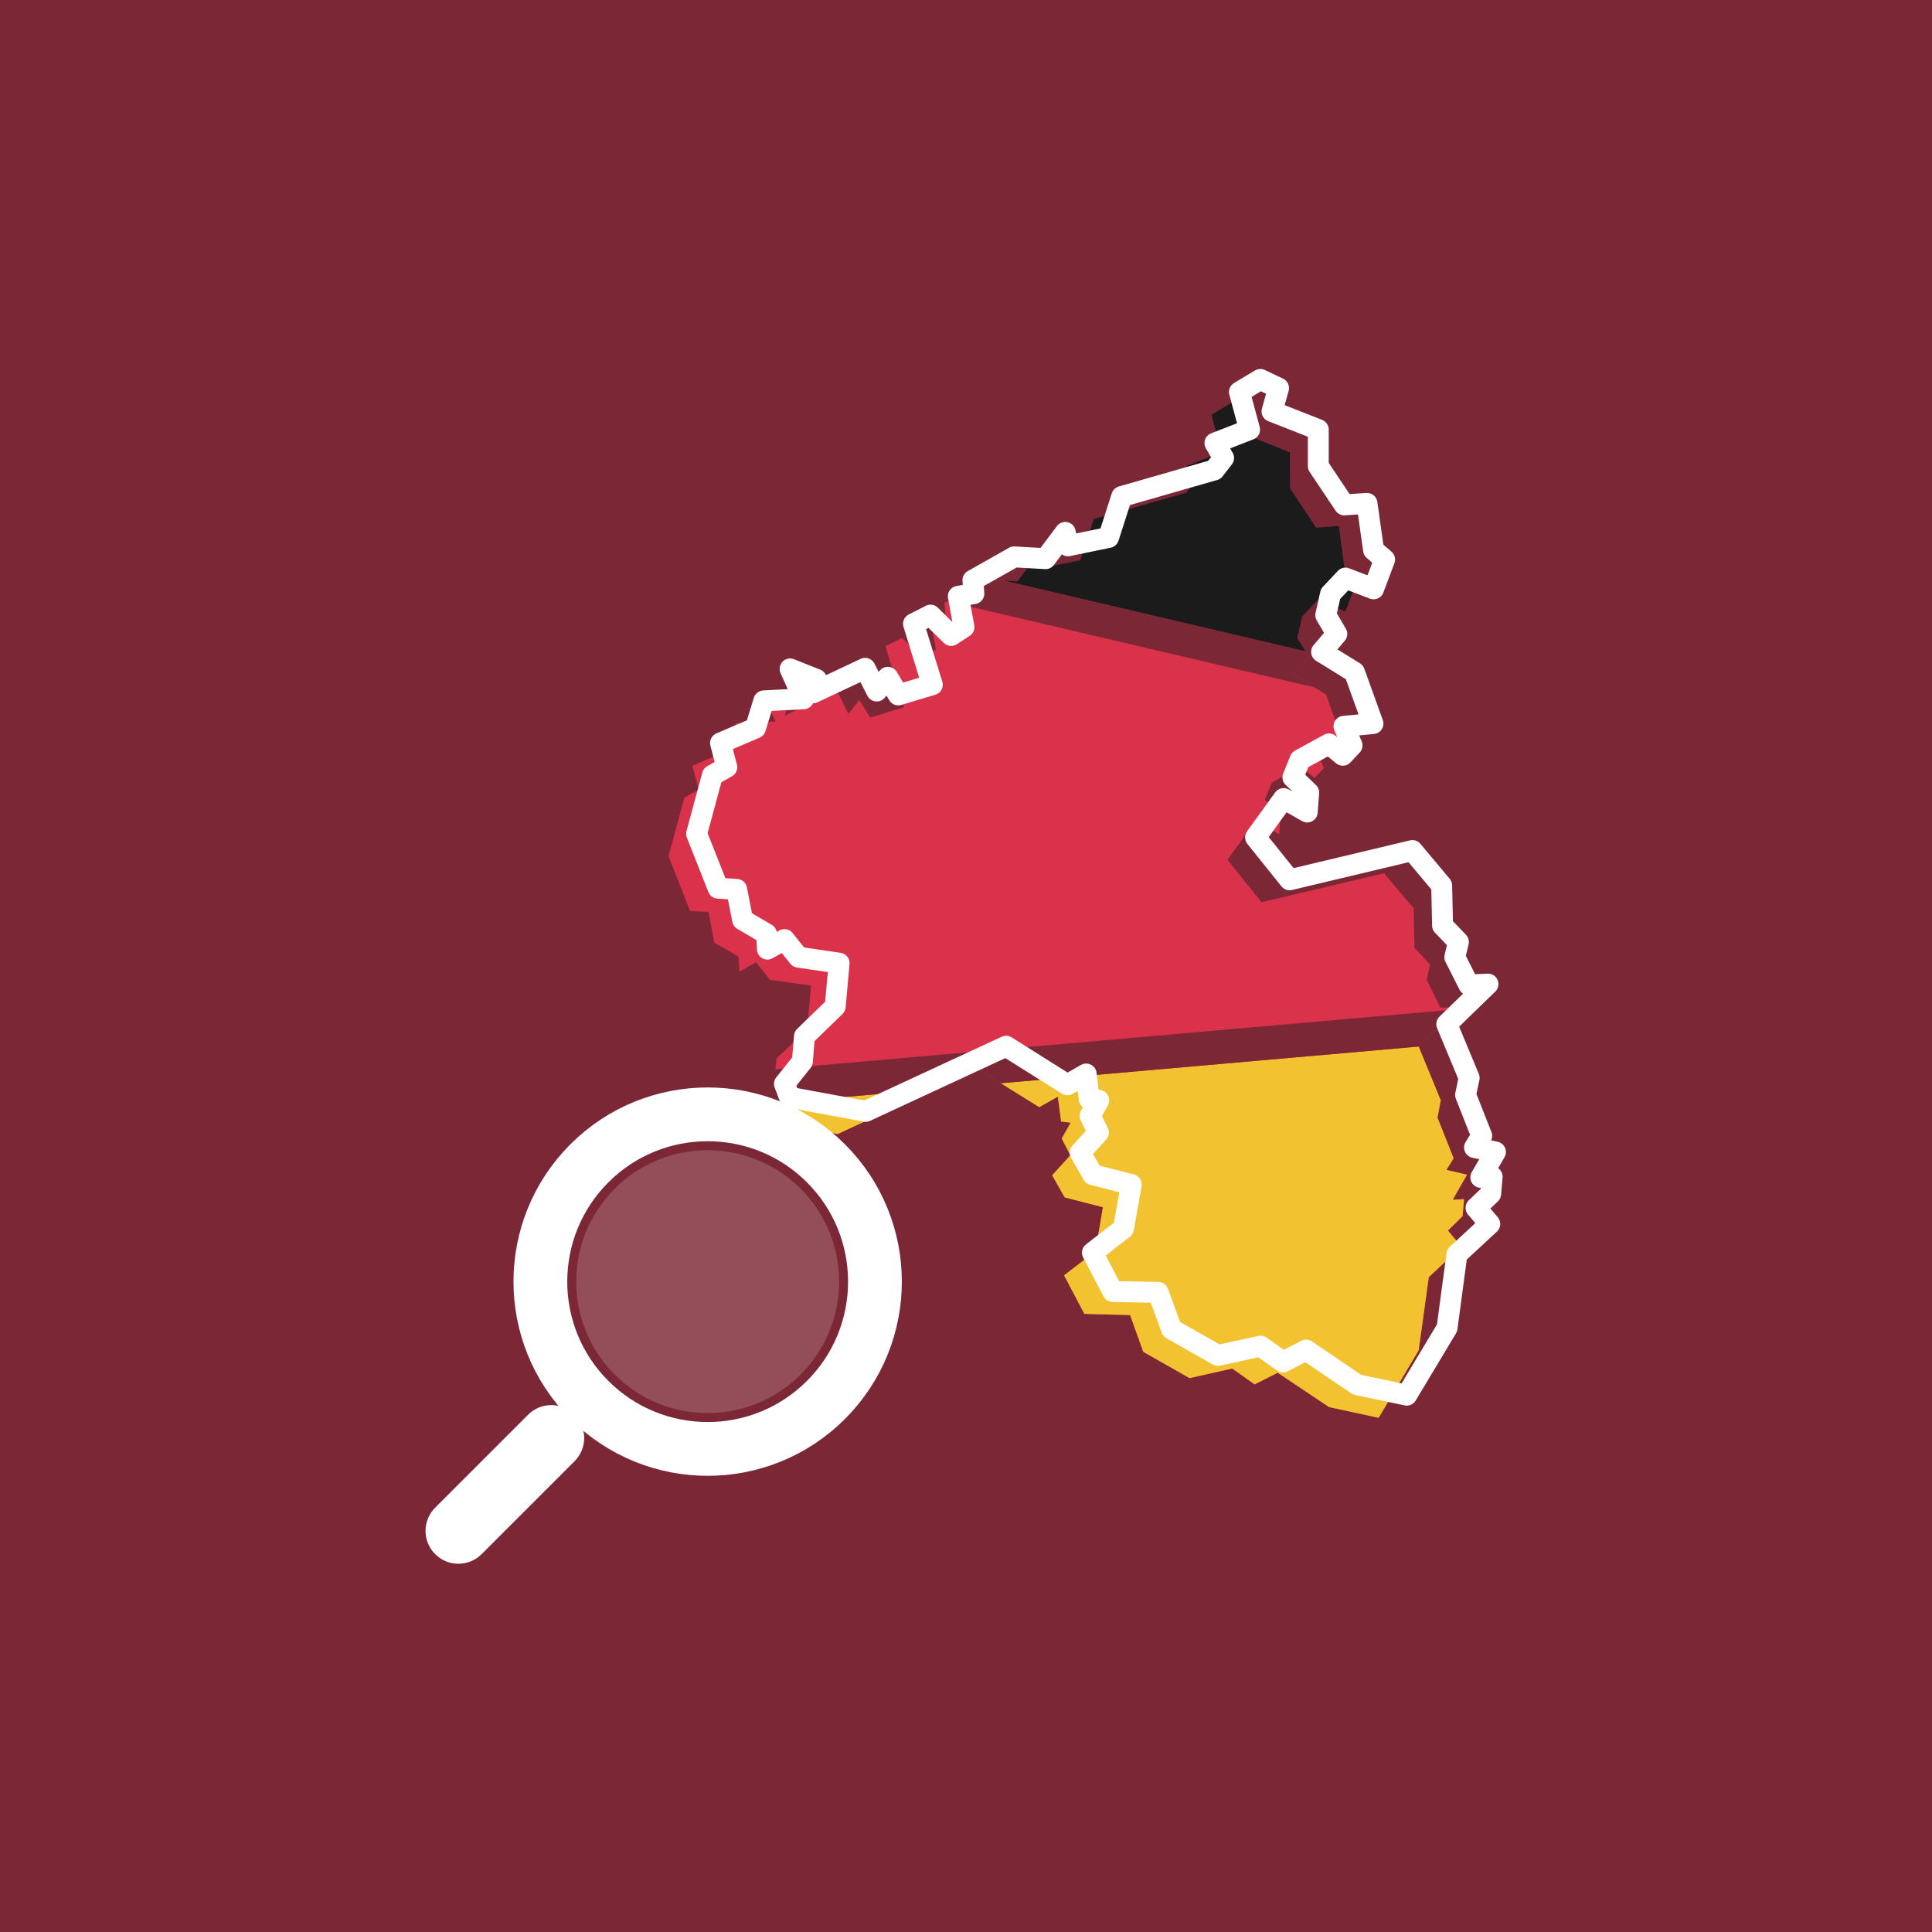
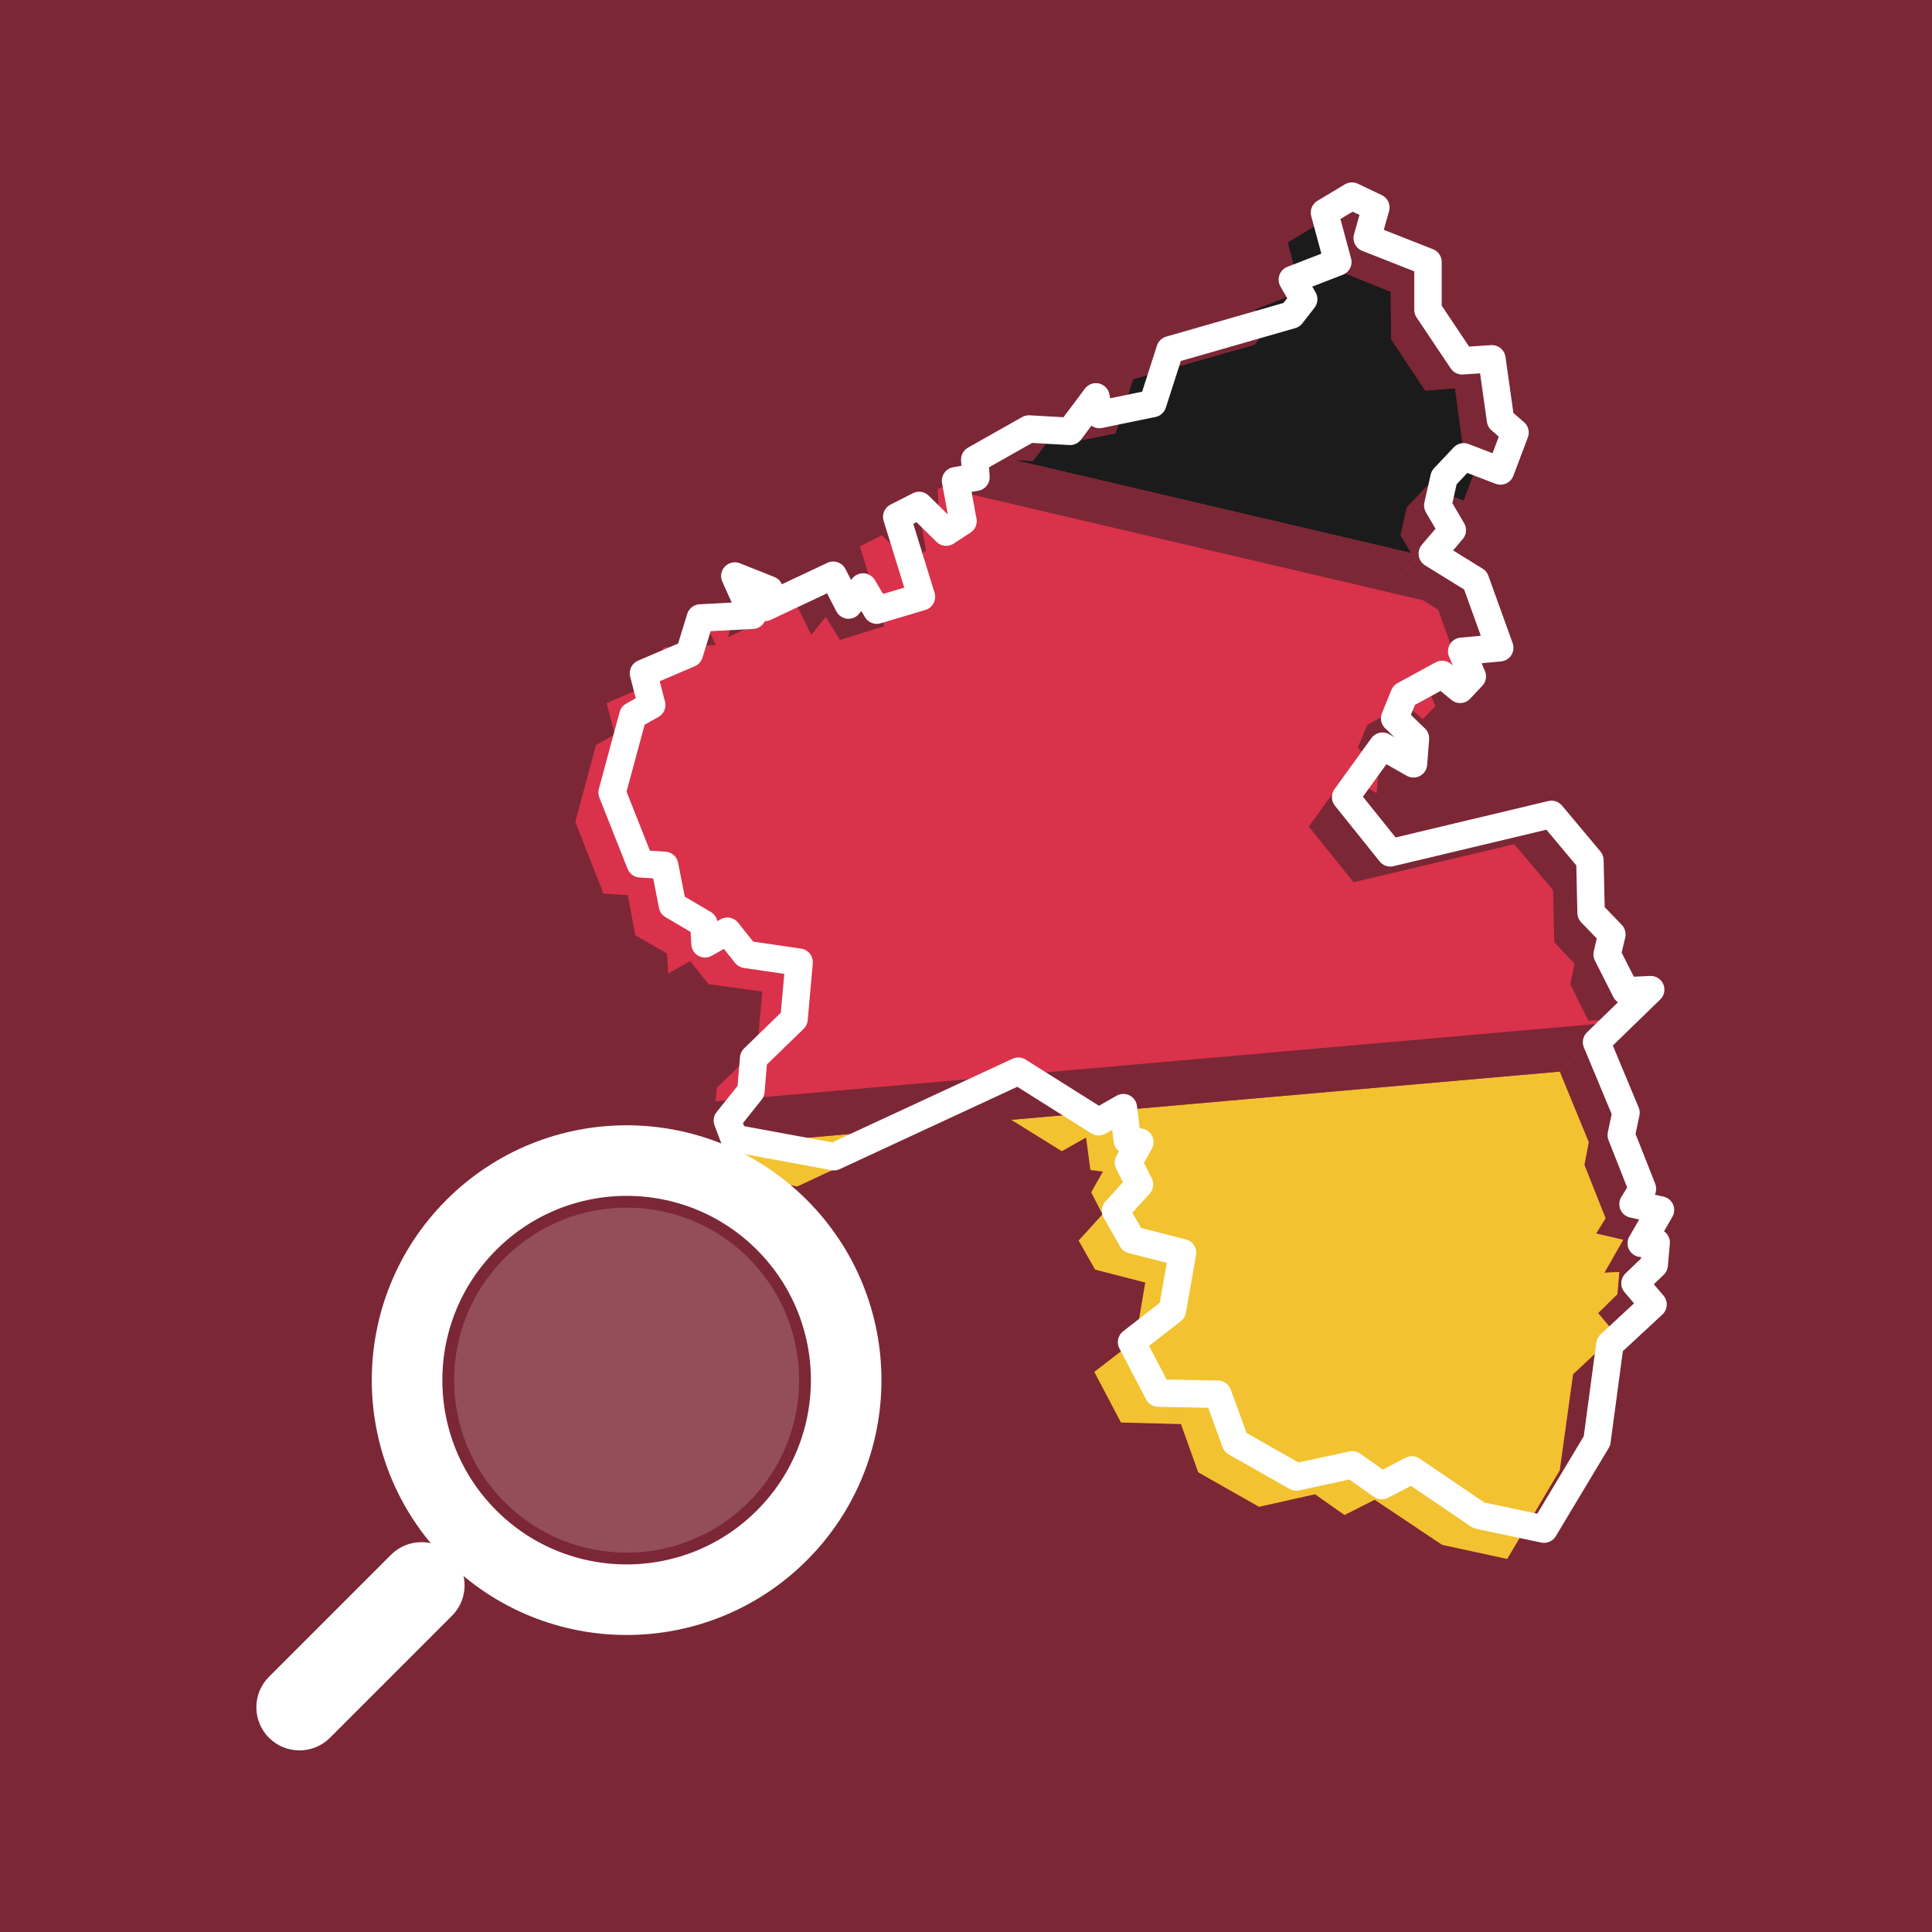
<svg xmlns="http://www.w3.org/2000/svg" viewBox="0 0 512 512">
  <defs>
    <clipPath id="land">
      <path d="M315.6,73.6 L321.7,76.4 L319.5,84.2 L334.9,90.4 L335.0,102.5 L343.7,115.6 L351.3,115.0 L353.4,130.6 L357.2,133.9 L353.5,143.7 L344.1,140.0 L339.0,145.4 L337.4,152.5 L341.2,158.8 L336.1,164.7 L347.0,171.5 L353.2,188.8 L343.6,189.7 L346.3,196.1 L343.1,199.4 L338.5,195.6 L328.9,200.9 L326.5,206.7 L331.8,211.8 L331.3,218.3 L323.4,213.8 L314.0,226.8 L325.4,241.0 L366.4,231.3 L376.3,243.0 L376.6,256.3 L381.8,261.8 L380.7,267.0 L385.3,276.3 L391.7,276.0 L378.0,289.3 L385.4,307.3 L384.3,313.1 L389.7,326.7 L387.3,330.6 L394.2,332.2 L389.4,340.6 L393.2,340.4 L392.7,346.1 L387.8,350.9 L392.3,356.3 L381.4,366.5 L378.0,391.0 L364.6,413.6 L348.0,410.0 L330.8,398.5 L323.1,402.4 L315.6,397.1 L301.3,400.3 L285.8,391.5 L281.4,379.2 L266.1,378.8 L259.3,365.9 L269.8,357.8 L272.3,343.1 L259.5,339.8 L255.3,332.4 L261.4,325.7 L258.5,320.1 L261.5,314.8 L258.3,314.4 L257.2,306.1 L251.0,309.6 L230.4,296.8 L183.5,318.6 L157.9,313.8 L156.3,309.3 L162.3,301.8 L163.0,293.4 L173.3,283.5 L174.6,268.9 L160.9,267.0 L156.2,261.1 L150.6,264.3 L150.3,259.2 L142.2,254.5 L140.3,244.3 L134.1,243.9 L126.9,225.6 L132.2,206.0 L137.0,203.3 L134.9,195.3 L146.5,190.3 L149.4,181.1 L162.7,180.5 L158.1,170.4 L166.9,174.0 L165.9,178.5 L183.3,170.2 L187.1,177.9 L190.8,173.3 L194.4,179.2 L205.7,175.7 L199.5,155.3 L205.1,152.5 L212.0,159.2 L216.4,156.4 L214.5,146.2 L219.6,145.3 L219.3,140.8 L233.2,132.9 L243.6,133.6 L250.3,124.8 L251.2,129.2 L264.7,126.5 L269.2,112.7 L300.2,103.9 L303.2,99.8 L300.3,94.9 L311.9,90.4 L308.6,77.8 L315.6,73.6 Z" />
    </clipPath>
  </defs>
  <rect width="512" height="512" rx="0" fill="#7b2736" />
-   <g transform="translate(76.7,48.3) scale(0.7917)">
+   <g transform="translate(20.6,-16.6) scale(1.039)">
    <g clip-path="url(#land)">
      <g transform="translate(100,66) scale(0.9444) translate(-76,-76)">
        <rect width="512" height="512" fill="#d9324a" />
        <polygon points="0,0 512,0 512,215 0,95" fill="#1b1b1b" />
        <polygon points="0,345 512,300 512,512 0,512" fill="#f2c230" />
        <polygon points="0,95 512,215 512,227 0,107" fill="#7b2736" />
        <polygon points="0,333 512,288 512,300 0,345" fill="#7b2736" />
      </g>
    </g>
    <path d="M325.0,66.0 L331.1,68.9 L328.9,76.7 L344.4,82.8 L344.4,95.0 L353.1,108.0 L360.7,107.5 L362.9,123.1 L366.6,126.3 L362.9,136.1 L353.5,132.5 L348.5,137.8 L346.9,144.9 L350.6,151.2 L345.5,157.2 L356.5,164.0 L362.7,181.2 L353.0,182.1 L355.7,188.5 L352.6,191.8 L348.0,188.0 L338.3,193.3 L335.9,199.2 L341.2,204.3 L340.7,210.8 L332.8,206.3 L323.4,219.3 L334.8,233.5 L375.9,223.7 L385.7,235.4 L386.0,248.8 L391.3,254.3 L390.1,259.4 L394.8,268.7 L401.2,268.4 L387.4,281.8 L394.9,299.8 L393.7,305.5 L399.1,319.2 L396.7,323.1 L403.7,324.6 L398.8,333.1 L402.6,332.9 L402.1,338.6 L397.2,343.3 L401.8,348.7 L390.8,358.9 L387.5,383.5 L374.0,406.0 L357.4,402.5 L340.3,390.9 L332.6,394.9 L325.1,389.6 L310.8,392.7 L295.3,383.9 L290.8,371.6 L275.6,371.3 L268.8,358.3 L279.2,350.2 L281.8,335.5 L268.9,332.2 L264.7,324.8 L270.8,318.1 L268.0,312.5 L270.9,307.3 L267.7,306.8 L266.7,298.5 L260.4,302.1 L239.9,289.2 L192.9,311.0 L167.4,306.3 L165.7,301.8 L171.7,294.3 L172.4,285.9 L182.7,275.9 L184.0,261.4 L170.4,259.4 L165.7,253.5 L160.0,256.7 L159.7,251.6 L151.7,246.9 L149.7,236.7 L143.5,236.3 L136.3,218.1 L141.6,198.5 L146.4,195.8 L144.3,187.7 L156.0,182.7 L158.8,173.6 L172.1,172.9 L167.6,162.9 L176.4,166.4 L175.3,170.9 L192.7,162.7 L196.6,170.3 L200.3,165.7 L203.8,171.6 L215.2,168.2 L208.9,147.8 L214.6,144.9 L221.5,151.7 L225.8,148.9 L223.9,138.6 L229.1,137.7 L228.8,133.2 L242.6,125.4 L253.1,126.0 L259.7,117.2 L260.6,121.7 L274.2,118.9 L278.6,105.2 L309.6,96.3 L312.7,92.3 L309.8,87.3 L321.4,82.8 L318.0,70.2 L325.0,66.0 Z" fill="none" stroke="#ffffff" stroke-width="7" stroke-linejoin="round" />
    <g transform="translate(140,368) rotate(45)">
      <circle r="56" fill="#7b2736" stroke="#ffffff" stroke-width="18" />
      <circle r="44.0" fill="#ffffff" fill-opacity="0.18" />
      <rect x="-11" y="63.0" width="22" height="66" rx="11" fill="#ffffff" />
    </g>
  </g>
</svg>
